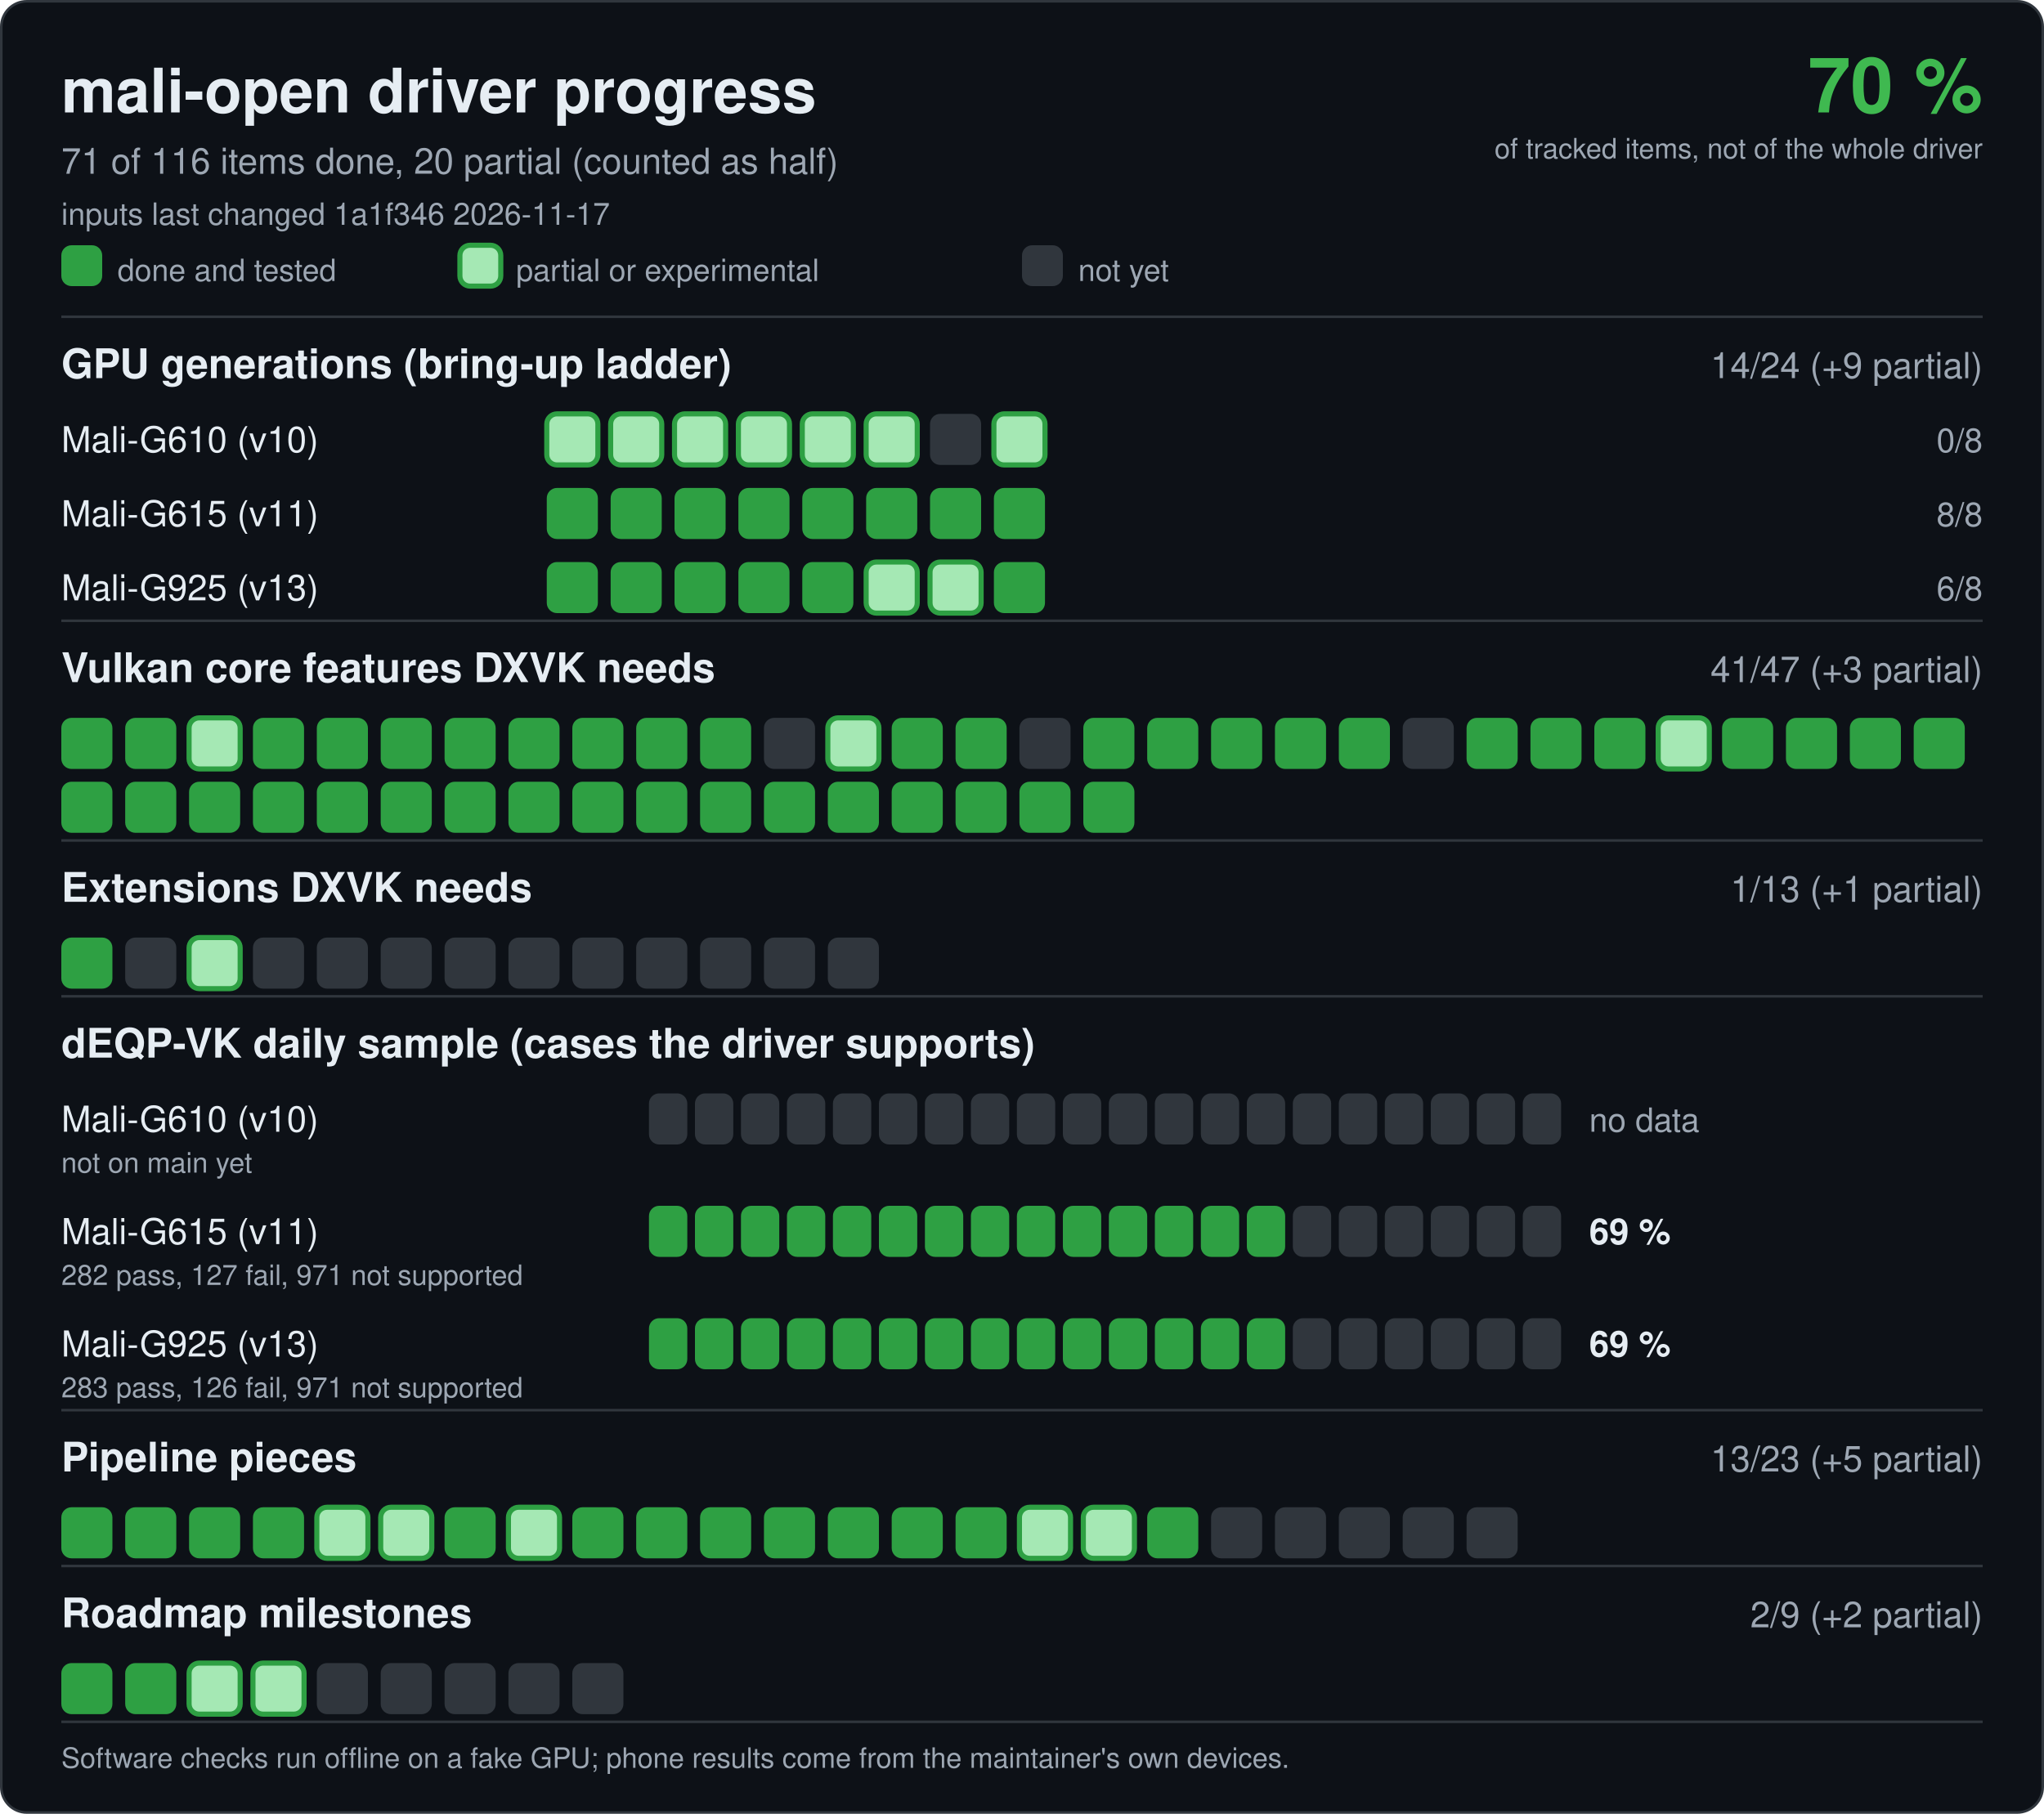
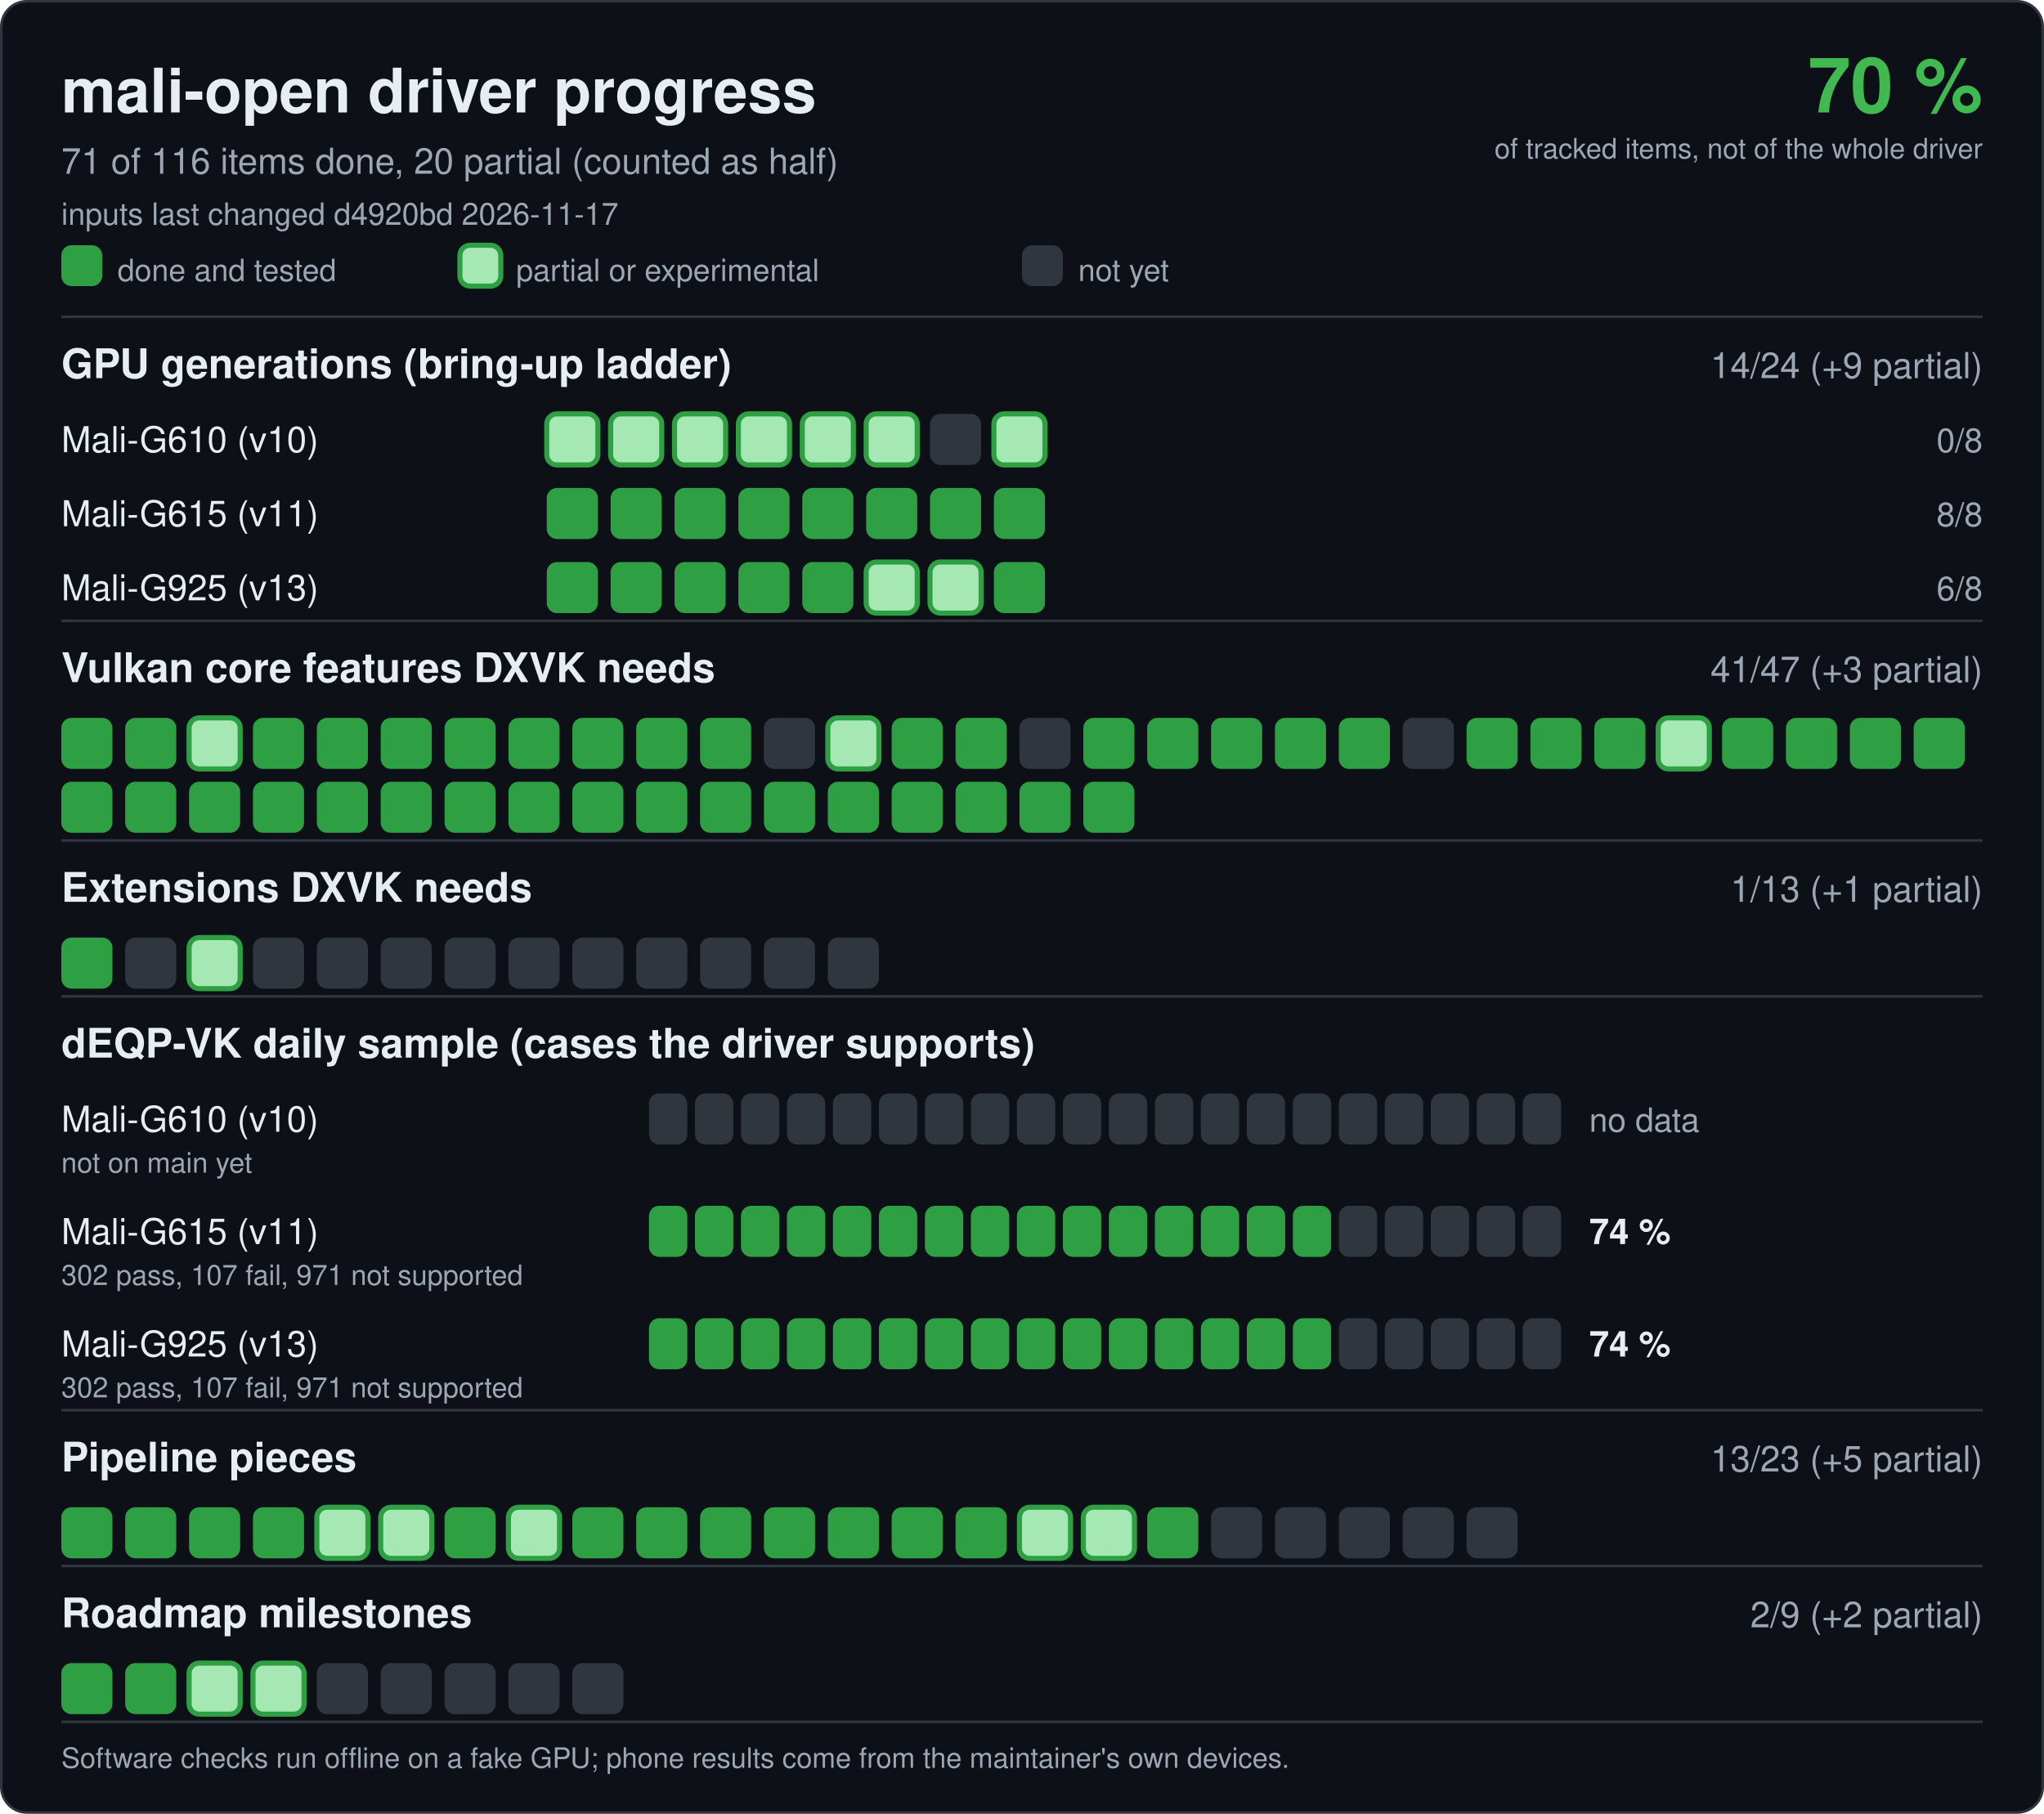
<svg xmlns="http://www.w3.org/2000/svg" width="800" height="710" viewBox="0 0 800 710" font-family="-apple-system,BlinkMacSystemFont,'Segoe UI',Helvetica,Arial,sans-serif" role="img" aria-labelledby="t d">
  <rect x="0.5" y="0.5" width="799" height="709" rx="10" fill="#0d1117" stroke="#30363d" />
  <text x="24" y="44" font-size="24" fill="#e6edf3" font-weight="bold" text-anchor="start">mali-open driver progress</text>
  <text x="776" y="44" font-size="30" fill="#3fb950" font-weight="bold" text-anchor="end">70 %</text>
  <text x="776" y="62" font-size="11" fill="#9da7b3" font-weight="normal" text-anchor="end">of tracked items, not of the whole driver</text>
  <text x="24" y="68" font-size="14" fill="#9da7b3" font-weight="normal" text-anchor="start">71 of 116 items done, 20 partial (counted as half)</text>
-   <text x="24" y="88" font-size="12" fill="#9da7b3">inputs last changed 1a1f346 2026-11-17</text>
+   <text x="24" y="88" font-size="12" fill="#9da7b3">inputs last changed d4920bd 2026-11-17</text>
  <rect x="24" y="96" width="16" height="16" rx="4" fill="#2ea043" />
  <text x="46" y="110" font-size="12" fill="#9da7b3" font-weight="normal" text-anchor="start">done and tested</text>
  <rect x="180" y="96" width="16" height="16" rx="4" fill="#a5e8b4" stroke="#2ea043" stroke-width="2" />
  <text x="202" y="110" font-size="12" fill="#9da7b3" font-weight="normal" text-anchor="start">partial or experimental</text>
  <rect x="400" y="96" width="16" height="16" rx="4" fill="#30363d" />
  <text x="422" y="110" font-size="12" fill="#9da7b3" font-weight="normal" text-anchor="start">not yet</text>
  <line x1="24" y1="124" x2="776" y2="124" stroke="#30363d" />
  <text x="24" y="148" font-size="16" fill="#e6edf3" font-weight="bold" text-anchor="start">GPU generations (bring-up ladder)</text>
  <text x="776" y="148" font-size="14" fill="#9da7b3" font-weight="normal" text-anchor="end">14/24 (+9 partial)</text>
  <text x="24" y="177" font-size="14" fill="#e6edf3" font-weight="normal" text-anchor="start">Mali-G610 (v10)</text>
  <rect x="214" y="162" width="20" height="20" rx="4" fill="#a5e8b4" stroke="#2ea043" stroke-width="2" />
  <rect x="239" y="162" width="20" height="20" rx="4" fill="#a5e8b4" stroke="#2ea043" stroke-width="2" />
  <rect x="264" y="162" width="20" height="20" rx="4" fill="#a5e8b4" stroke="#2ea043" stroke-width="2" />
  <rect x="289" y="162" width="20" height="20" rx="4" fill="#a5e8b4" stroke="#2ea043" stroke-width="2" />
  <rect x="314" y="162" width="20" height="20" rx="4" fill="#a5e8b4" stroke="#2ea043" stroke-width="2" />
  <rect x="339" y="162" width="20" height="20" rx="4" fill="#a5e8b4" stroke="#2ea043" stroke-width="2" />
  <rect x="364" y="162" width="20" height="20" rx="4" fill="#30363d" />
  <rect x="389" y="162" width="20" height="20" rx="4" fill="#a5e8b4" stroke="#2ea043" stroke-width="2" />
  <text x="776" y="177" font-size="13" fill="#9da7b3" font-weight="normal" text-anchor="end">0/8</text>
  <text x="24" y="206" font-size="14" fill="#e6edf3" font-weight="normal" text-anchor="start">Mali-G615 (v11)</text>
  <rect x="214" y="191" width="20" height="20" rx="4" fill="#2ea043" />
  <rect x="239" y="191" width="20" height="20" rx="4" fill="#2ea043" />
  <rect x="264" y="191" width="20" height="20" rx="4" fill="#2ea043" />
  <rect x="289" y="191" width="20" height="20" rx="4" fill="#2ea043" />
  <rect x="314" y="191" width="20" height="20" rx="4" fill="#2ea043" />
  <rect x="339" y="191" width="20" height="20" rx="4" fill="#2ea043" />
  <rect x="364" y="191" width="20" height="20" rx="4" fill="#2ea043" />
  <rect x="389" y="191" width="20" height="20" rx="4" fill="#2ea043" />
  <text x="776" y="206" font-size="13" fill="#9da7b3" font-weight="normal" text-anchor="end">8/8</text>
  <text x="24" y="235" font-size="14" fill="#e6edf3" font-weight="normal" text-anchor="start">Mali-G925 (v13)</text>
  <rect x="214" y="220" width="20" height="20" rx="4" fill="#2ea043" />
  <rect x="239" y="220" width="20" height="20" rx="4" fill="#2ea043" />
  <rect x="264" y="220" width="20" height="20" rx="4" fill="#2ea043" />
  <rect x="289" y="220" width="20" height="20" rx="4" fill="#2ea043" />
  <rect x="314" y="220" width="20" height="20" rx="4" fill="#2ea043" />
  <rect x="339" y="220" width="20" height="20" rx="4" fill="#a5e8b4" stroke="#2ea043" stroke-width="2" />
  <rect x="364" y="220" width="20" height="20" rx="4" fill="#a5e8b4" stroke="#2ea043" stroke-width="2" />
  <rect x="389" y="220" width="20" height="20" rx="4" fill="#2ea043" />
  <text x="776" y="235" font-size="13" fill="#9da7b3" font-weight="normal" text-anchor="end">6/8</text>
  <line x1="24" y1="243" x2="776" y2="243" stroke="#30363d" />
  <text x="24" y="267" font-size="16" fill="#e6edf3" font-weight="bold" text-anchor="start">Vulkan core features DXVK needs</text>
  <text x="776" y="267" font-size="14" fill="#9da7b3" font-weight="normal" text-anchor="end">41/47 (+3 partial)</text>
  <rect x="24" y="281" width="20" height="20" rx="4" fill="#2ea043" />
  <rect x="49" y="281" width="20" height="20" rx="4" fill="#2ea043" />
  <rect x="74" y="281" width="20" height="20" rx="4" fill="#a5e8b4" stroke="#2ea043" stroke-width="2" />
  <rect x="99" y="281" width="20" height="20" rx="4" fill="#2ea043" />
  <rect x="124" y="281" width="20" height="20" rx="4" fill="#2ea043" />
  <rect x="149" y="281" width="20" height="20" rx="4" fill="#2ea043" />
  <rect x="174" y="281" width="20" height="20" rx="4" fill="#2ea043" />
  <rect x="199" y="281" width="20" height="20" rx="4" fill="#2ea043" />
  <rect x="224" y="281" width="20" height="20" rx="4" fill="#2ea043" />
  <rect x="249" y="281" width="20" height="20" rx="4" fill="#2ea043" />
  <rect x="274" y="281" width="20" height="20" rx="4" fill="#2ea043" />
  <rect x="299" y="281" width="20" height="20" rx="4" fill="#30363d" />
  <rect x="324" y="281" width="20" height="20" rx="4" fill="#a5e8b4" stroke="#2ea043" stroke-width="2" />
  <rect x="349" y="281" width="20" height="20" rx="4" fill="#2ea043" />
  <rect x="374" y="281" width="20" height="20" rx="4" fill="#2ea043" />
  <rect x="399" y="281" width="20" height="20" rx="4" fill="#30363d" />
  <rect x="424" y="281" width="20" height="20" rx="4" fill="#2ea043" />
  <rect x="449" y="281" width="20" height="20" rx="4" fill="#2ea043" />
  <rect x="474" y="281" width="20" height="20" rx="4" fill="#2ea043" />
  <rect x="499" y="281" width="20" height="20" rx="4" fill="#2ea043" />
  <rect x="524" y="281" width="20" height="20" rx="4" fill="#2ea043" />
  <rect x="549" y="281" width="20" height="20" rx="4" fill="#30363d" />
  <rect x="574" y="281" width="20" height="20" rx="4" fill="#2ea043" />
  <rect x="599" y="281" width="20" height="20" rx="4" fill="#2ea043" />
  <rect x="624" y="281" width="20" height="20" rx="4" fill="#2ea043" />
  <rect x="649" y="281" width="20" height="20" rx="4" fill="#a5e8b4" stroke="#2ea043" stroke-width="2" />
  <rect x="674" y="281" width="20" height="20" rx="4" fill="#2ea043" />
  <rect x="699" y="281" width="20" height="20" rx="4" fill="#2ea043" />
  <rect x="724" y="281" width="20" height="20" rx="4" fill="#2ea043" />
  <rect x="749" y="281" width="20" height="20" rx="4" fill="#2ea043" />
  <rect x="24" y="306" width="20" height="20" rx="4" fill="#2ea043" />
  <rect x="49" y="306" width="20" height="20" rx="4" fill="#2ea043" />
  <rect x="74" y="306" width="20" height="20" rx="4" fill="#2ea043" />
  <rect x="99" y="306" width="20" height="20" rx="4" fill="#2ea043" />
  <rect x="124" y="306" width="20" height="20" rx="4" fill="#2ea043" />
  <rect x="149" y="306" width="20" height="20" rx="4" fill="#2ea043" />
  <rect x="174" y="306" width="20" height="20" rx="4" fill="#2ea043" />
  <rect x="199" y="306" width="20" height="20" rx="4" fill="#2ea043" />
  <rect x="224" y="306" width="20" height="20" rx="4" fill="#2ea043" />
  <rect x="249" y="306" width="20" height="20" rx="4" fill="#2ea043" />
  <rect x="274" y="306" width="20" height="20" rx="4" fill="#2ea043" />
  <rect x="299" y="306" width="20" height="20" rx="4" fill="#2ea043" />
  <rect x="324" y="306" width="20" height="20" rx="4" fill="#2ea043" />
  <rect x="349" y="306" width="20" height="20" rx="4" fill="#2ea043" />
  <rect x="374" y="306" width="20" height="20" rx="4" fill="#2ea043" />
  <rect x="399" y="306" width="20" height="20" rx="4" fill="#2ea043" />
  <rect x="424" y="306" width="20" height="20" rx="4" fill="#2ea043" />
  <line x1="24" y1="329" x2="776" y2="329" stroke="#30363d" />
  <text x="24" y="353" font-size="16" fill="#e6edf3" font-weight="bold" text-anchor="start">Extensions DXVK needs</text>
  <text x="776" y="353" font-size="14" fill="#9da7b3" font-weight="normal" text-anchor="end">1/13 (+1 partial)</text>
  <rect x="24" y="367" width="20" height="20" rx="4" fill="#2ea043" />
  <rect x="49" y="367" width="20" height="20" rx="4" fill="#30363d" />
  <rect x="74" y="367" width="20" height="20" rx="4" fill="#a5e8b4" stroke="#2ea043" stroke-width="2" />
  <rect x="99" y="367" width="20" height="20" rx="4" fill="#30363d" />
  <rect x="124" y="367" width="20" height="20" rx="4" fill="#30363d" />
  <rect x="149" y="367" width="20" height="20" rx="4" fill="#30363d" />
  <rect x="174" y="367" width="20" height="20" rx="4" fill="#30363d" />
  <rect x="199" y="367" width="20" height="20" rx="4" fill="#30363d" />
  <rect x="224" y="367" width="20" height="20" rx="4" fill="#30363d" />
  <rect x="249" y="367" width="20" height="20" rx="4" fill="#30363d" />
  <rect x="274" y="367" width="20" height="20" rx="4" fill="#30363d" />
  <rect x="299" y="367" width="20" height="20" rx="4" fill="#30363d" />
  <rect x="324" y="367" width="20" height="20" rx="4" fill="#30363d" />
  <line x1="24" y1="390" x2="776" y2="390" stroke="#30363d" />
  <text x="24" y="414" font-size="16" fill="#e6edf3" font-weight="bold" text-anchor="start">dEQP-VK daily sample (cases the driver supports)</text>
  <text x="24" y="443" font-size="14" fill="#e6edf3" font-weight="normal" text-anchor="start">Mali-G610 (v10)</text>
  <rect x="254" y="428" width="15" height="20" rx="4" fill="#30363d" />
  <rect x="272" y="428" width="15" height="20" rx="4" fill="#30363d" />
  <rect x="290" y="428" width="15" height="20" rx="4" fill="#30363d" />
  <rect x="308" y="428" width="15" height="20" rx="4" fill="#30363d" />
  <rect x="326" y="428" width="15" height="20" rx="4" fill="#30363d" />
  <rect x="344" y="428" width="15" height="20" rx="4" fill="#30363d" />
  <rect x="362" y="428" width="15" height="20" rx="4" fill="#30363d" />
  <rect x="380" y="428" width="15" height="20" rx="4" fill="#30363d" />
  <rect x="398" y="428" width="15" height="20" rx="4" fill="#30363d" />
  <rect x="416" y="428" width="15" height="20" rx="4" fill="#30363d" />
  <rect x="434" y="428" width="15" height="20" rx="4" fill="#30363d" />
  <rect x="452" y="428" width="15" height="20" rx="4" fill="#30363d" />
  <rect x="470" y="428" width="15" height="20" rx="4" fill="#30363d" />
  <rect x="488" y="428" width="15" height="20" rx="4" fill="#30363d" />
  <rect x="506" y="428" width="15" height="20" rx="4" fill="#30363d" />
  <rect x="524" y="428" width="15" height="20" rx="4" fill="#30363d" />
  <rect x="542" y="428" width="15" height="20" rx="4" fill="#30363d" />
  <rect x="560" y="428" width="15" height="20" rx="4" fill="#30363d" />
  <rect x="578" y="428" width="15" height="20" rx="4" fill="#30363d" />
  <rect x="596" y="428" width="15" height="20" rx="4" fill="#30363d" />
  <text x="622" y="443" font-size="13" fill="#9da7b3" font-weight="normal" text-anchor="start">no data</text>
  <text x="24" y="459" font-size="11" fill="#9da7b3" font-weight="normal" text-anchor="start">not on main yet</text>
  <text x="24" y="487" font-size="14" fill="#e6edf3" font-weight="normal" text-anchor="start">Mali-G615 (v11)</text>
  <rect x="254" y="472" width="15" height="20" rx="4" fill="#2ea043" />
  <rect x="272" y="472" width="15" height="20" rx="4" fill="#2ea043" />
  <rect x="290" y="472" width="15" height="20" rx="4" fill="#2ea043" />
  <rect x="308" y="472" width="15" height="20" rx="4" fill="#2ea043" />
  <rect x="326" y="472" width="15" height="20" rx="4" fill="#2ea043" />
  <rect x="344" y="472" width="15" height="20" rx="4" fill="#2ea043" />
  <rect x="362" y="472" width="15" height="20" rx="4" fill="#2ea043" />
  <rect x="380" y="472" width="15" height="20" rx="4" fill="#2ea043" />
  <rect x="398" y="472" width="15" height="20" rx="4" fill="#2ea043" />
  <rect x="416" y="472" width="15" height="20" rx="4" fill="#2ea043" />
  <rect x="434" y="472" width="15" height="20" rx="4" fill="#2ea043" />
  <rect x="452" y="472" width="15" height="20" rx="4" fill="#2ea043" />
  <rect x="470" y="472" width="15" height="20" rx="4" fill="#2ea043" />
  <rect x="488" y="472" width="15" height="20" rx="4" fill="#2ea043" />
-   <rect x="506" y="472" width="15" height="20" rx="4" fill="#30363d" />
+   <rect x="506" y="472" width="15" height="20" rx="4" fill="#2ea043" />
  <rect x="524" y="472" width="15" height="20" rx="4" fill="#30363d" />
  <rect x="542" y="472" width="15" height="20" rx="4" fill="#30363d" />
  <rect x="560" y="472" width="15" height="20" rx="4" fill="#30363d" />
  <rect x="578" y="472" width="15" height="20" rx="4" fill="#30363d" />
  <rect x="596" y="472" width="15" height="20" rx="4" fill="#30363d" />
-   <text x="622" y="487" font-size="14" fill="#e6edf3" font-weight="bold" text-anchor="start">69 %</text>
-   <text x="24" y="503" font-size="11" fill="#9da7b3" font-weight="normal" text-anchor="start">282 pass, 127 fail, 971 not supported</text>
+   <text x="622" y="487" font-size="14" fill="#e6edf3" font-weight="bold" text-anchor="start">74 %</text>
+   <text x="24" y="503" font-size="11" fill="#9da7b3" font-weight="normal" text-anchor="start">302 pass, 107 fail, 971 not supported</text>
  <text x="24" y="531" font-size="14" fill="#e6edf3" font-weight="normal" text-anchor="start">Mali-G925 (v13)</text>
  <rect x="254" y="516" width="15" height="20" rx="4" fill="#2ea043" />
  <rect x="272" y="516" width="15" height="20" rx="4" fill="#2ea043" />
  <rect x="290" y="516" width="15" height="20" rx="4" fill="#2ea043" />
  <rect x="308" y="516" width="15" height="20" rx="4" fill="#2ea043" />
  <rect x="326" y="516" width="15" height="20" rx="4" fill="#2ea043" />
  <rect x="344" y="516" width="15" height="20" rx="4" fill="#2ea043" />
  <rect x="362" y="516" width="15" height="20" rx="4" fill="#2ea043" />
  <rect x="380" y="516" width="15" height="20" rx="4" fill="#2ea043" />
  <rect x="398" y="516" width="15" height="20" rx="4" fill="#2ea043" />
  <rect x="416" y="516" width="15" height="20" rx="4" fill="#2ea043" />
  <rect x="434" y="516" width="15" height="20" rx="4" fill="#2ea043" />
  <rect x="452" y="516" width="15" height="20" rx="4" fill="#2ea043" />
  <rect x="470" y="516" width="15" height="20" rx="4" fill="#2ea043" />
  <rect x="488" y="516" width="15" height="20" rx="4" fill="#2ea043" />
-   <rect x="506" y="516" width="15" height="20" rx="4" fill="#30363d" />
+   <rect x="506" y="516" width="15" height="20" rx="4" fill="#2ea043" />
  <rect x="524" y="516" width="15" height="20" rx="4" fill="#30363d" />
  <rect x="542" y="516" width="15" height="20" rx="4" fill="#30363d" />
  <rect x="560" y="516" width="15" height="20" rx="4" fill="#30363d" />
  <rect x="578" y="516" width="15" height="20" rx="4" fill="#30363d" />
  <rect x="596" y="516" width="15" height="20" rx="4" fill="#30363d" />
-   <text x="622" y="531" font-size="14" fill="#e6edf3" font-weight="bold" text-anchor="start">69 %</text>
-   <text x="24" y="547" font-size="11" fill="#9da7b3" font-weight="normal" text-anchor="start">283 pass, 126 fail, 971 not supported</text>
+   <text x="622" y="531" font-size="14" fill="#e6edf3" font-weight="bold" text-anchor="start">74 %</text>
+   <text x="24" y="547" font-size="11" fill="#9da7b3" font-weight="normal" text-anchor="start">302 pass, 107 fail, 971 not supported</text>
  <line x1="24" y1="552" x2="776" y2="552" stroke="#30363d" />
  <text x="24" y="576" font-size="16" fill="#e6edf3" font-weight="bold" text-anchor="start">Pipeline pieces</text>
  <text x="776" y="576" font-size="14" fill="#9da7b3" font-weight="normal" text-anchor="end">13/23 (+5 partial)</text>
  <rect x="24" y="590" width="20" height="20" rx="4" fill="#2ea043" />
  <rect x="49" y="590" width="20" height="20" rx="4" fill="#2ea043" />
  <rect x="74" y="590" width="20" height="20" rx="4" fill="#2ea043" />
  <rect x="99" y="590" width="20" height="20" rx="4" fill="#2ea043" />
  <rect x="124" y="590" width="20" height="20" rx="4" fill="#a5e8b4" stroke="#2ea043" stroke-width="2" />
  <rect x="149" y="590" width="20" height="20" rx="4" fill="#a5e8b4" stroke="#2ea043" stroke-width="2" />
  <rect x="174" y="590" width="20" height="20" rx="4" fill="#2ea043" />
  <rect x="199" y="590" width="20" height="20" rx="4" fill="#a5e8b4" stroke="#2ea043" stroke-width="2" />
  <rect x="224" y="590" width="20" height="20" rx="4" fill="#2ea043" />
  <rect x="249" y="590" width="20" height="20" rx="4" fill="#2ea043" />
  <rect x="274" y="590" width="20" height="20" rx="4" fill="#2ea043" />
  <rect x="299" y="590" width="20" height="20" rx="4" fill="#2ea043" />
  <rect x="324" y="590" width="20" height="20" rx="4" fill="#2ea043" />
  <rect x="349" y="590" width="20" height="20" rx="4" fill="#2ea043" />
  <rect x="374" y="590" width="20" height="20" rx="4" fill="#2ea043" />
  <rect x="399" y="590" width="20" height="20" rx="4" fill="#a5e8b4" stroke="#2ea043" stroke-width="2" />
  <rect x="424" y="590" width="20" height="20" rx="4" fill="#a5e8b4" stroke="#2ea043" stroke-width="2" />
  <rect x="449" y="590" width="20" height="20" rx="4" fill="#2ea043" />
  <rect x="474" y="590" width="20" height="20" rx="4" fill="#30363d" />
  <rect x="499" y="590" width="20" height="20" rx="4" fill="#30363d" />
  <rect x="524" y="590" width="20" height="20" rx="4" fill="#30363d" />
  <rect x="549" y="590" width="20" height="20" rx="4" fill="#30363d" />
  <rect x="574" y="590" width="20" height="20" rx="4" fill="#30363d" />
  <line x1="24" y1="613" x2="776" y2="613" stroke="#30363d" />
  <text x="24" y="637" font-size="16" fill="#e6edf3" font-weight="bold" text-anchor="start">Roadmap milestones</text>
  <text x="776" y="637" font-size="14" fill="#9da7b3" font-weight="normal" text-anchor="end">2/9 (+2 partial)</text>
  <rect x="24" y="651" width="20" height="20" rx="4" fill="#2ea043" />
  <rect x="49" y="651" width="20" height="20" rx="4" fill="#2ea043" />
  <rect x="74" y="651" width="20" height="20" rx="4" fill="#a5e8b4" stroke="#2ea043" stroke-width="2" />
  <rect x="99" y="651" width="20" height="20" rx="4" fill="#a5e8b4" stroke="#2ea043" stroke-width="2" />
  <rect x="124" y="651" width="20" height="20" rx="4" fill="#30363d" />
  <rect x="149" y="651" width="20" height="20" rx="4" fill="#30363d" />
  <rect x="174" y="651" width="20" height="20" rx="4" fill="#30363d" />
  <rect x="199" y="651" width="20" height="20" rx="4" fill="#30363d" />
  <rect x="224" y="651" width="20" height="20" rx="4" fill="#30363d" />
  <line x1="24" y1="674" x2="776" y2="674" stroke="#30363d" />
  <text x="24" y="692" font-size="11" fill="#9da7b3" font-weight="normal" text-anchor="start">Software checks run offline on a fake GPU; phone results come from the maintainer's own devices.</text>
</svg>
